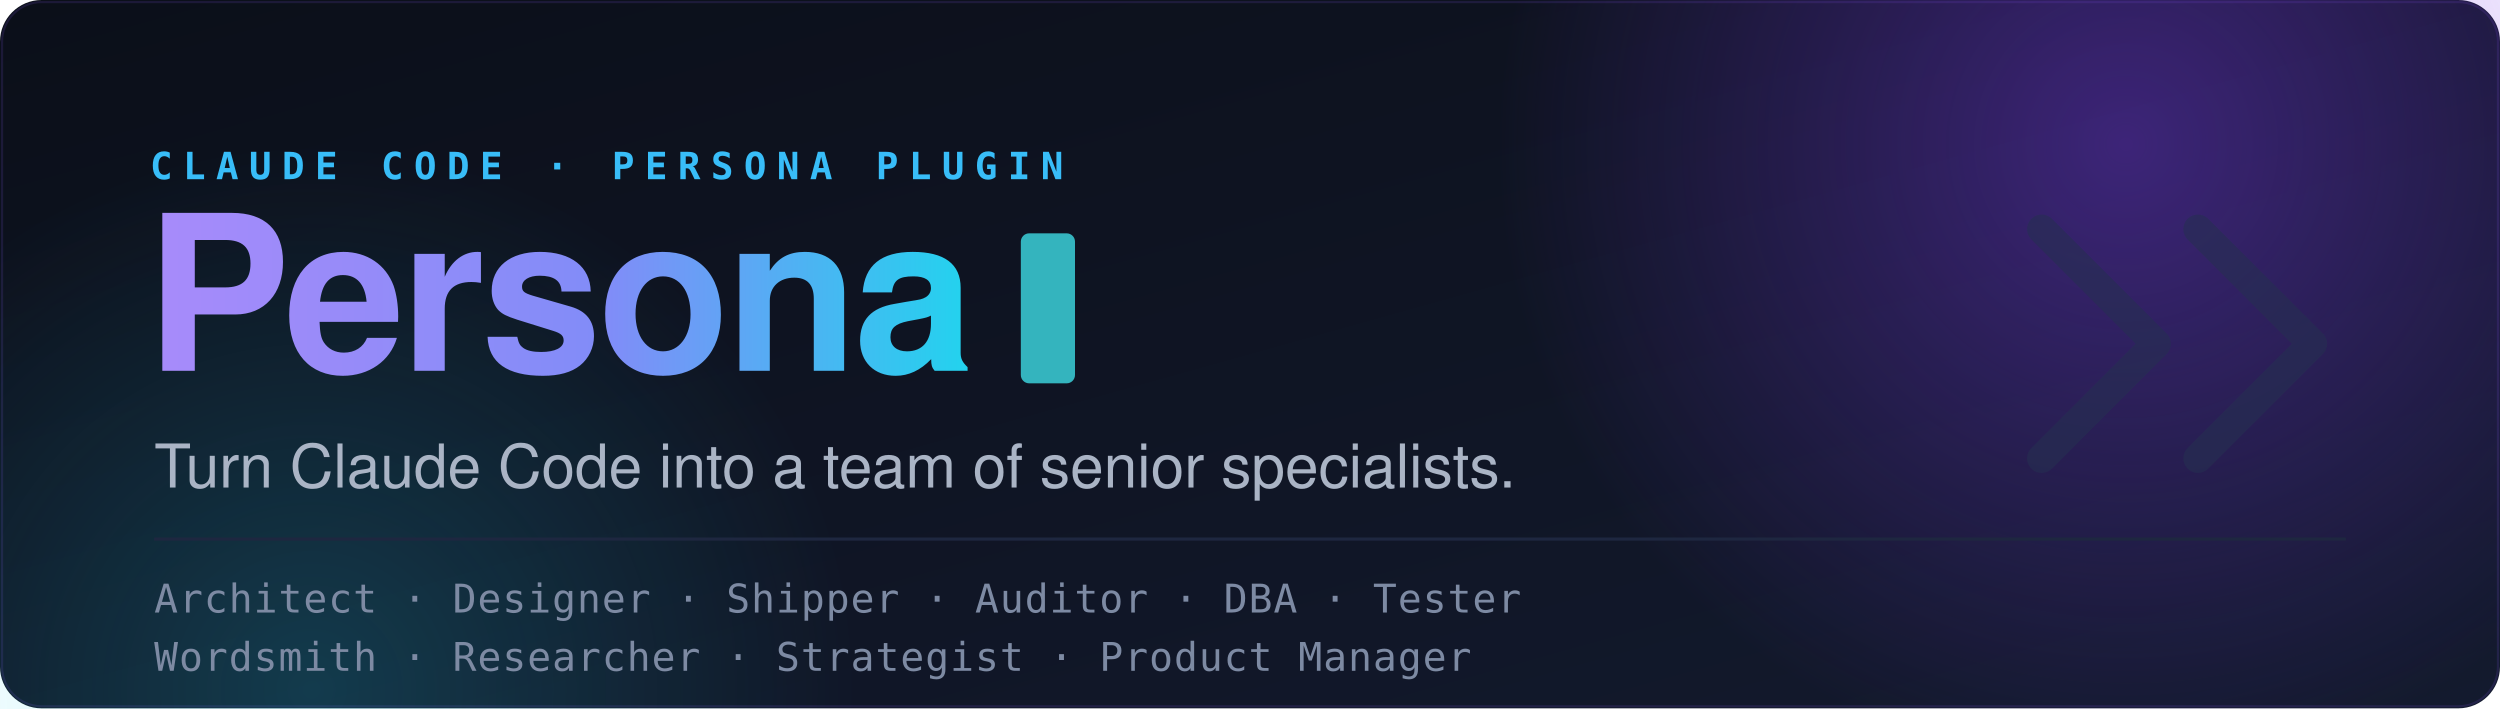
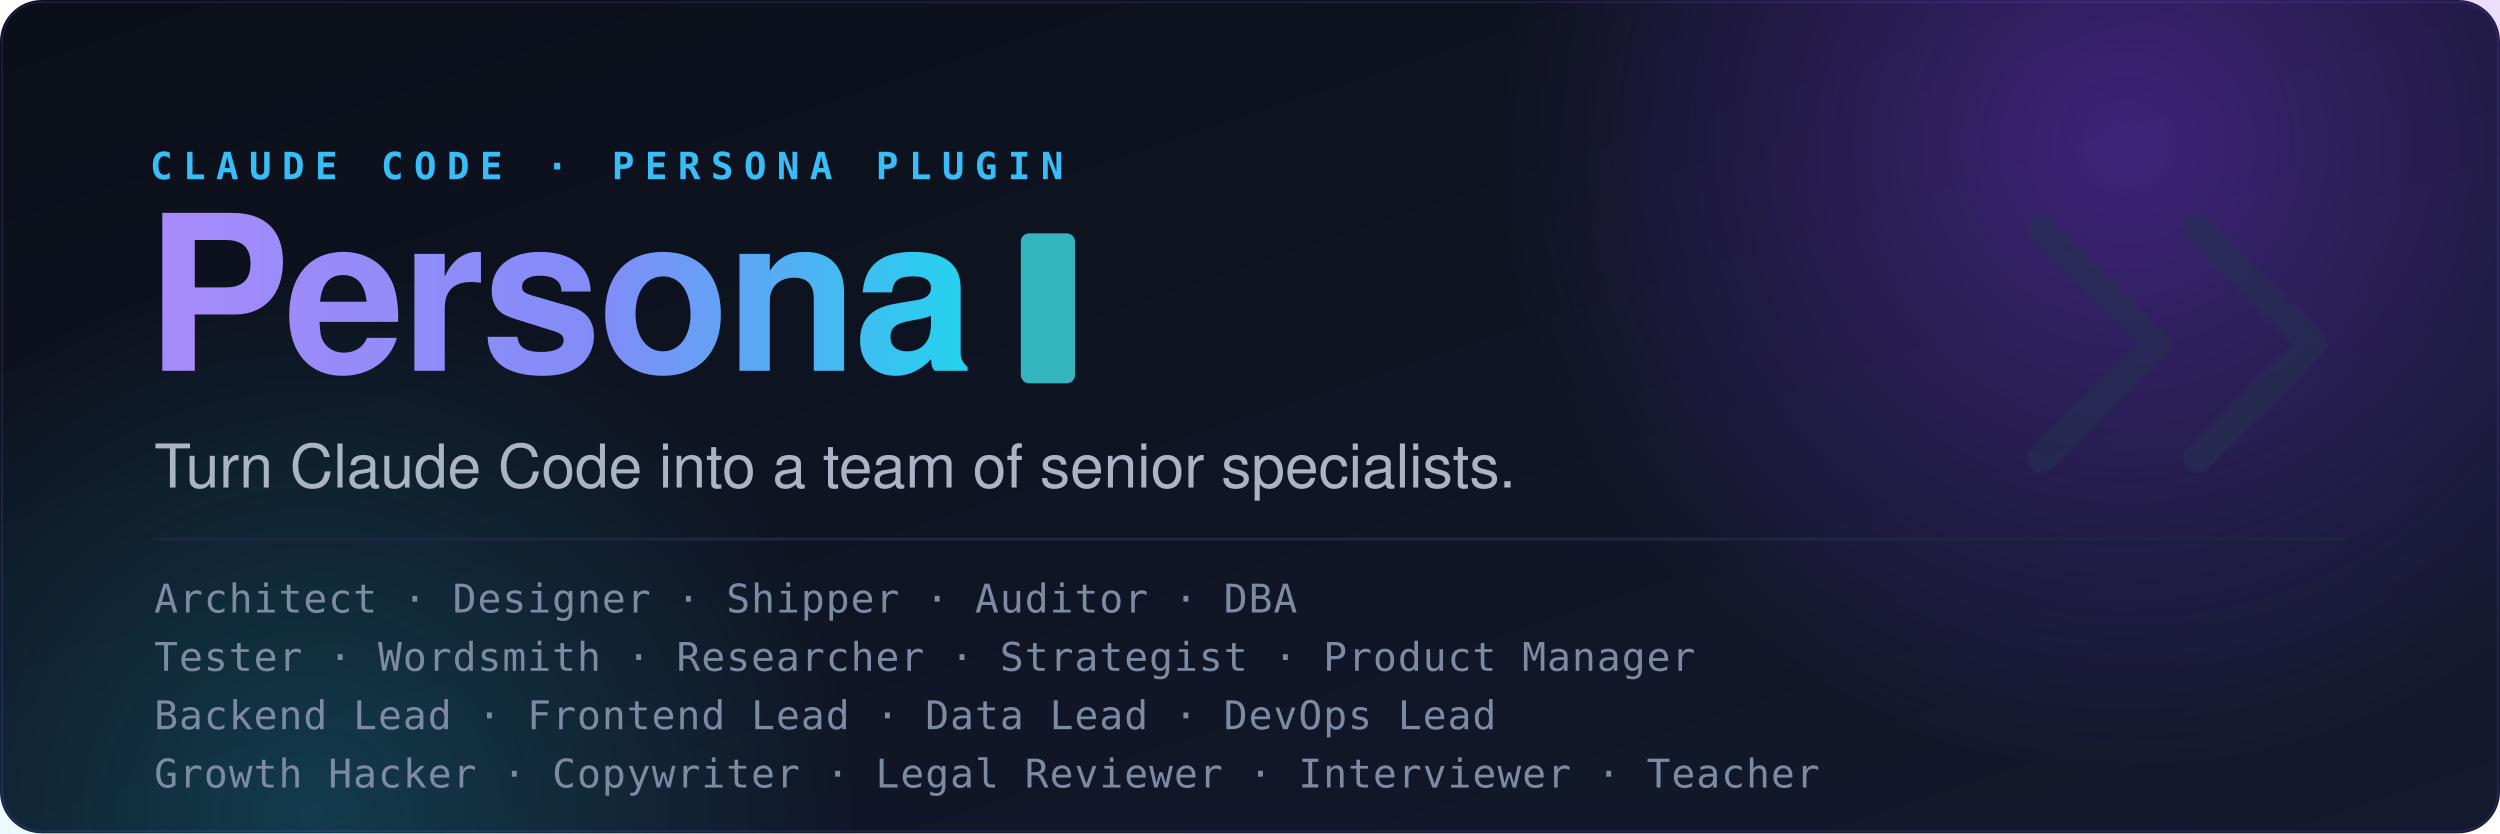
- <svg xmlns="http://www.w3.org/2000/svg" viewBox="0 0 1200 340" width="1200" height="340" role="img" aria-label="Persona for Claude Code — turn Claude Code into a team of senior specialists">
+ <svg xmlns="http://www.w3.org/2000/svg" viewBox="0 0 1200 400" width="1200" height="400" role="img" aria-label="Persona for Claude Code — turn Claude Code into a team of senior specialists">
  <defs>
    <linearGradient id="bg" x1="0" y1="0" x2="1" y2="1">
      <stop offset="0" stop-color="#0b0f19" />
      <stop offset="1" stop-color="#131a2e" />
    </linearGradient>
    <linearGradient id="title" x1="0" y1="0" x2="1" y2="0">
      <stop offset="0" stop-color="#a78bfa" />
      <stop offset="0.55" stop-color="#818cf8" />
      <stop offset="1" stop-color="#22d3ee" />
    </linearGradient>
    <radialGradient id="glow" cx="0.5" cy="0.5" r="0.5">
      <stop offset="0" stop-color="#7c3aed" stop-opacity="0.42" />
      <stop offset="1" stop-color="#7c3aed" stop-opacity="0" />
    </radialGradient>
    <radialGradient id="glow2" cx="0.5" cy="0.5" r="0.5">
      <stop offset="0" stop-color="#22d3ee" stop-opacity="0.20" />
      <stop offset="1" stop-color="#22d3ee" stop-opacity="0" />
    </radialGradient>
  </defs>
-   <rect width="1200" height="340" rx="20" fill="url(#bg)" />
-   <rect x="1" y="1" width="1198" height="338" rx="19" fill="none" stroke="#8b5cf6" stroke-opacity="0.14" />
+   <rect width="1200" height="400" rx="20" fill="url(#bg)" />
+   <rect x="1" y="1" width="1198" height="398" rx="19" fill="none" stroke="#8b5cf6" stroke-opacity="0.14" />
  <circle cx="1020" cy="70" r="300" fill="url(#glow)" />
-   <circle cx="150" cy="330" r="260" fill="url(#glow2)" />
+   <circle cx="150" cy="390" r="260" fill="url(#glow2)" />
  <g stroke="#243050" stroke-width="14" stroke-linecap="round" stroke-linejoin="round" fill="none" opacity="0.55">
    <polyline points="980,110 1035,165 980,220" />
    <polyline points="1055,110 1110,165 1055,220" />
  </g>
  <text x="72" y="86" font-family="ui-monospace, 'SF Mono', Menlo, monospace" font-size="18" letter-spacing="5" fill="#38bdf8" font-weight="600">CLAUDE CODE · PERSONA PLUGIN</text>
  <text x="70" y="178" font-family="'Helvetica Neue', Helvetica, Arial, sans-serif" font-size="104" font-weight="800" letter-spacing="-2" fill="url(#title)">Persona</text>
  <rect x="490" y="112" width="26" height="72" rx="4" fill="#39c5cf" opacity="0.9" />
  <text x="74" y="234" font-family="'Helvetica Neue', Helvetica, Arial, sans-serif" font-size="29" fill="#aab4c5">Turn Claude Code into a team of senior specialists.</text>
  <rect x="74" y="258" width="1052" height="1.5" fill="#1e2740" />
  <g font-family="ui-monospace, 'SF Mono', Menlo, monospace" font-size="19" fill="#7d8aa3" letter-spacing="0.5">
-     <text x="74" y="294">Architect · Designer · Shipper · Auditor · DBA · Tester</text>
-     <text x="74" y="322">Wordsmith · Researcher · Strategist · Product Manager</text>
+     <text x="74" y="294">Architect · Designer · Shipper · Auditor · DBA</text>
+     <text x="74" y="322">Tester · Wordsmith · Researcher · Strategist · Product Manager</text>
+     <text x="74" y="350">Backend Lead · Frontend Lead · Data Lead · DevOps Lead</text>
+     <text x="74" y="378">Growth Hacker · Copywriter · Legal Reviewer · Interviewer · Teacher</text>
  </g>
</svg>
